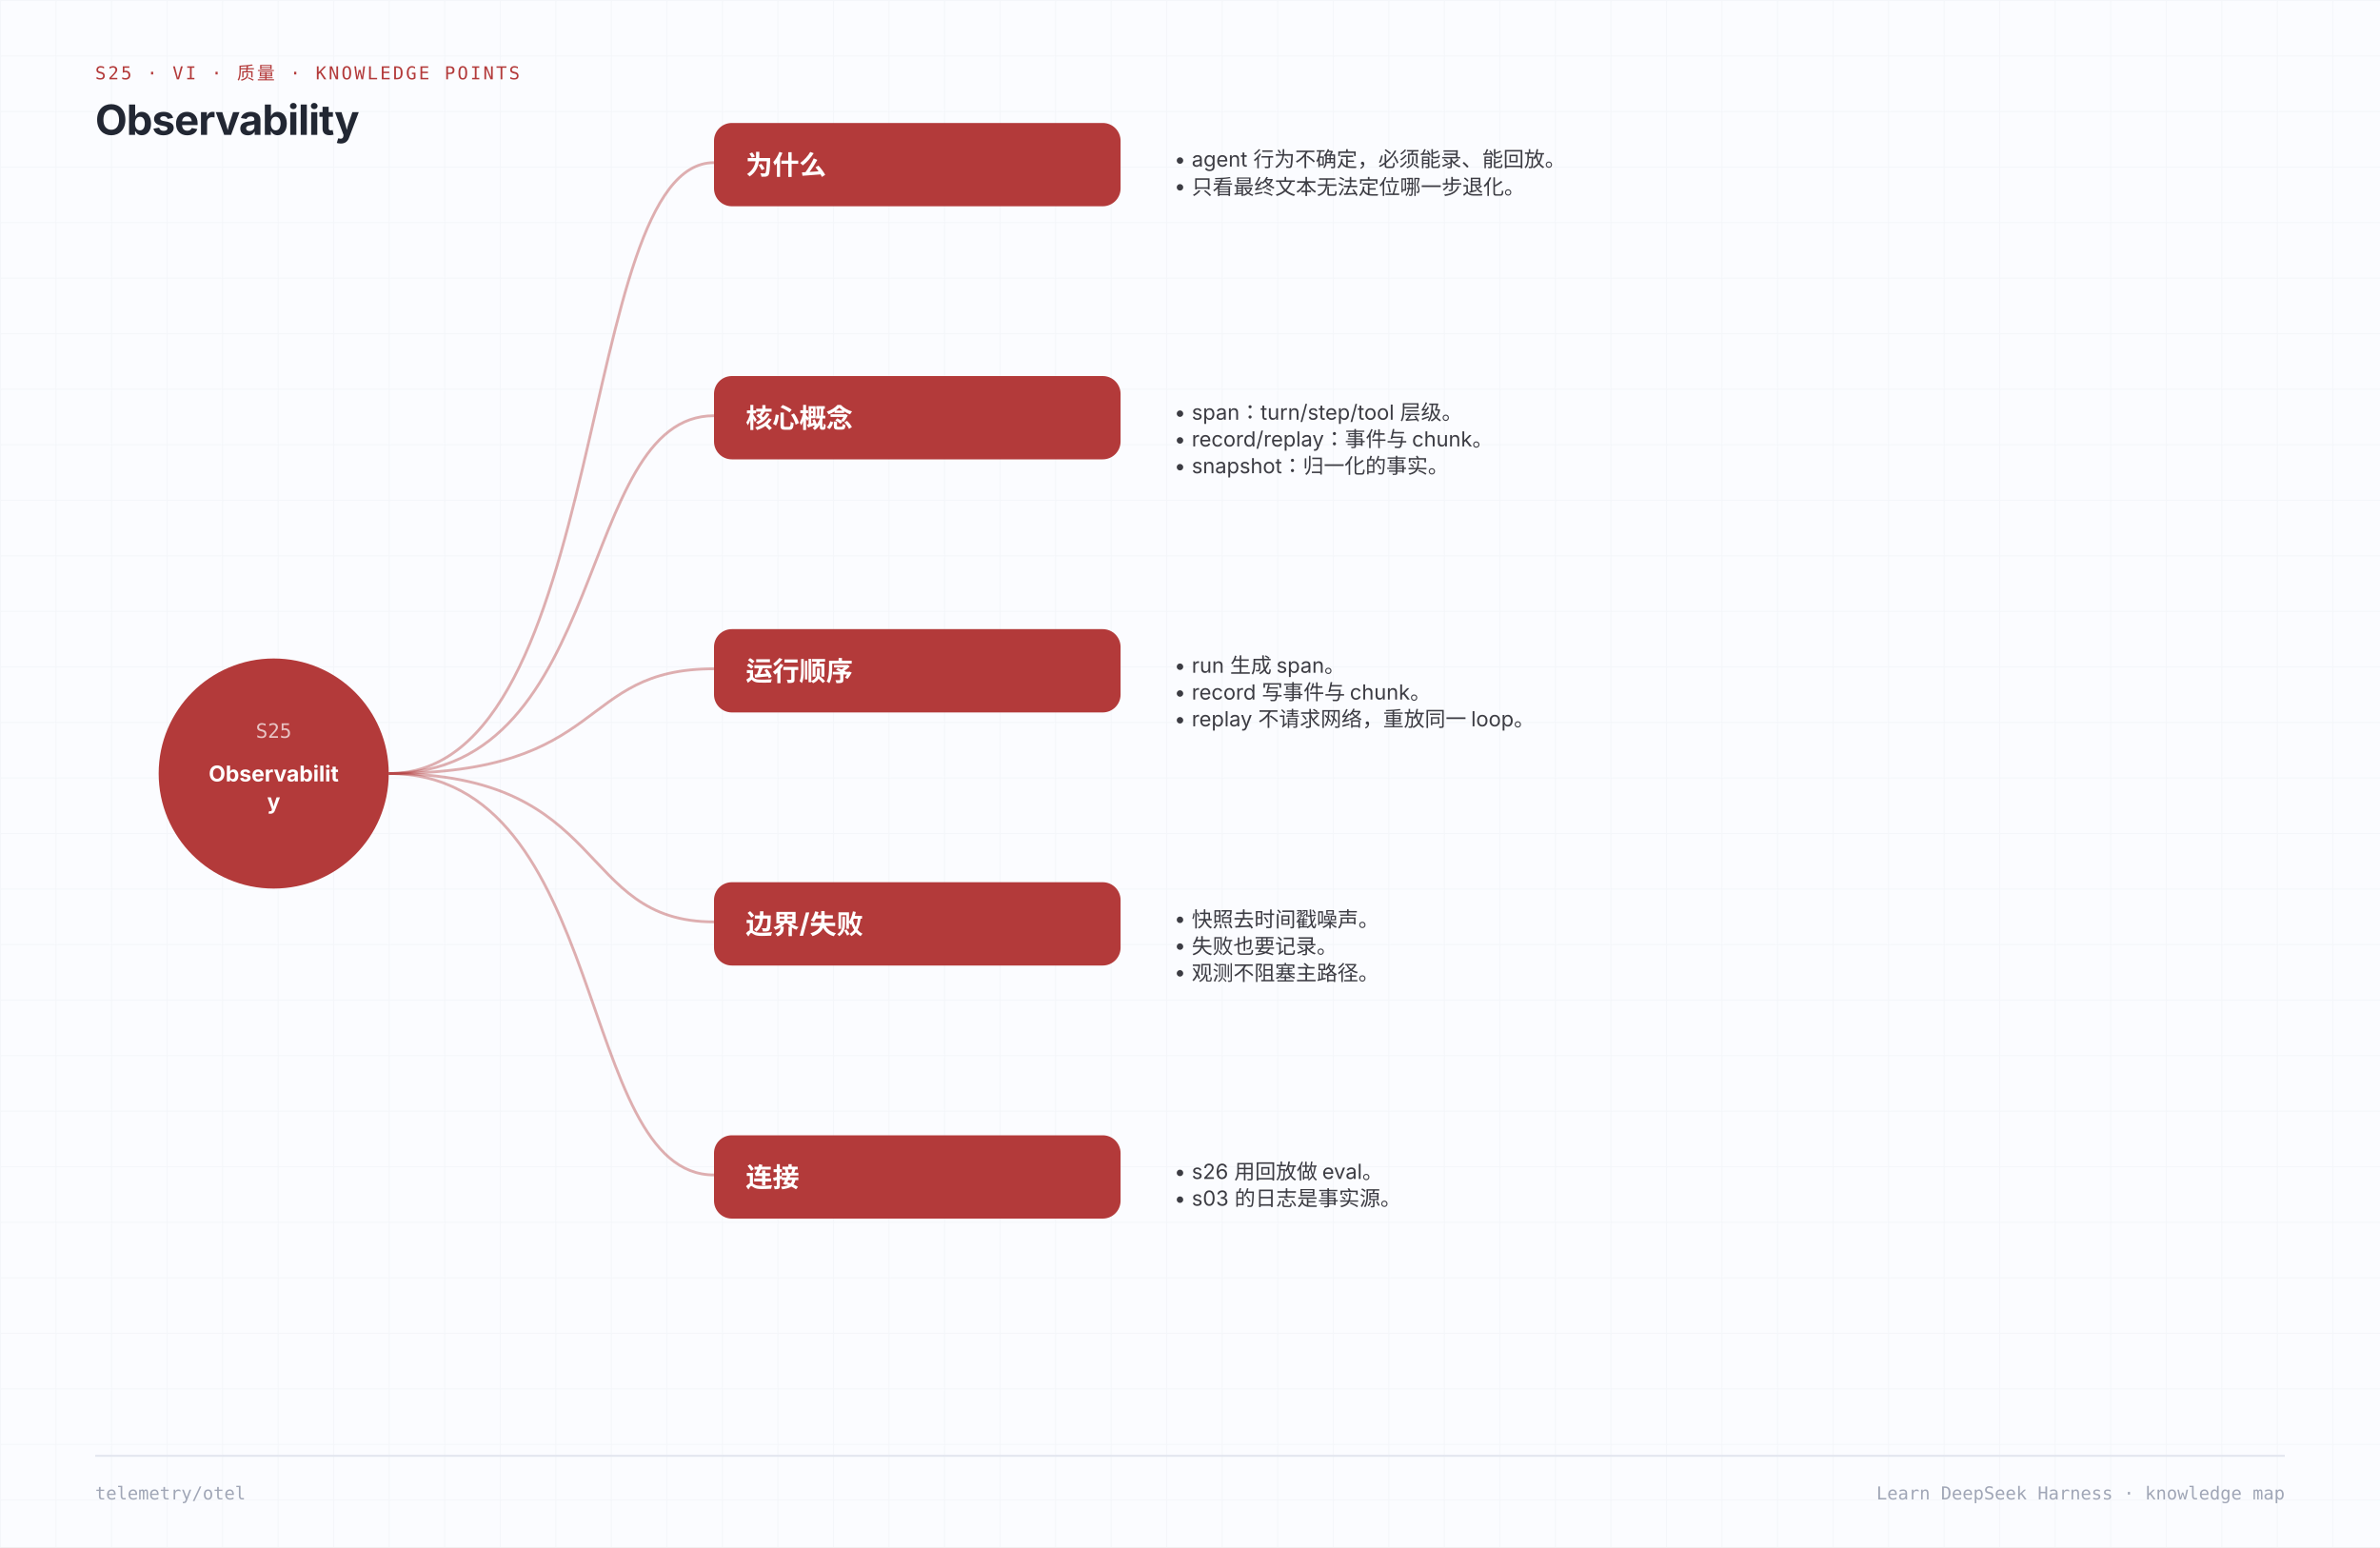
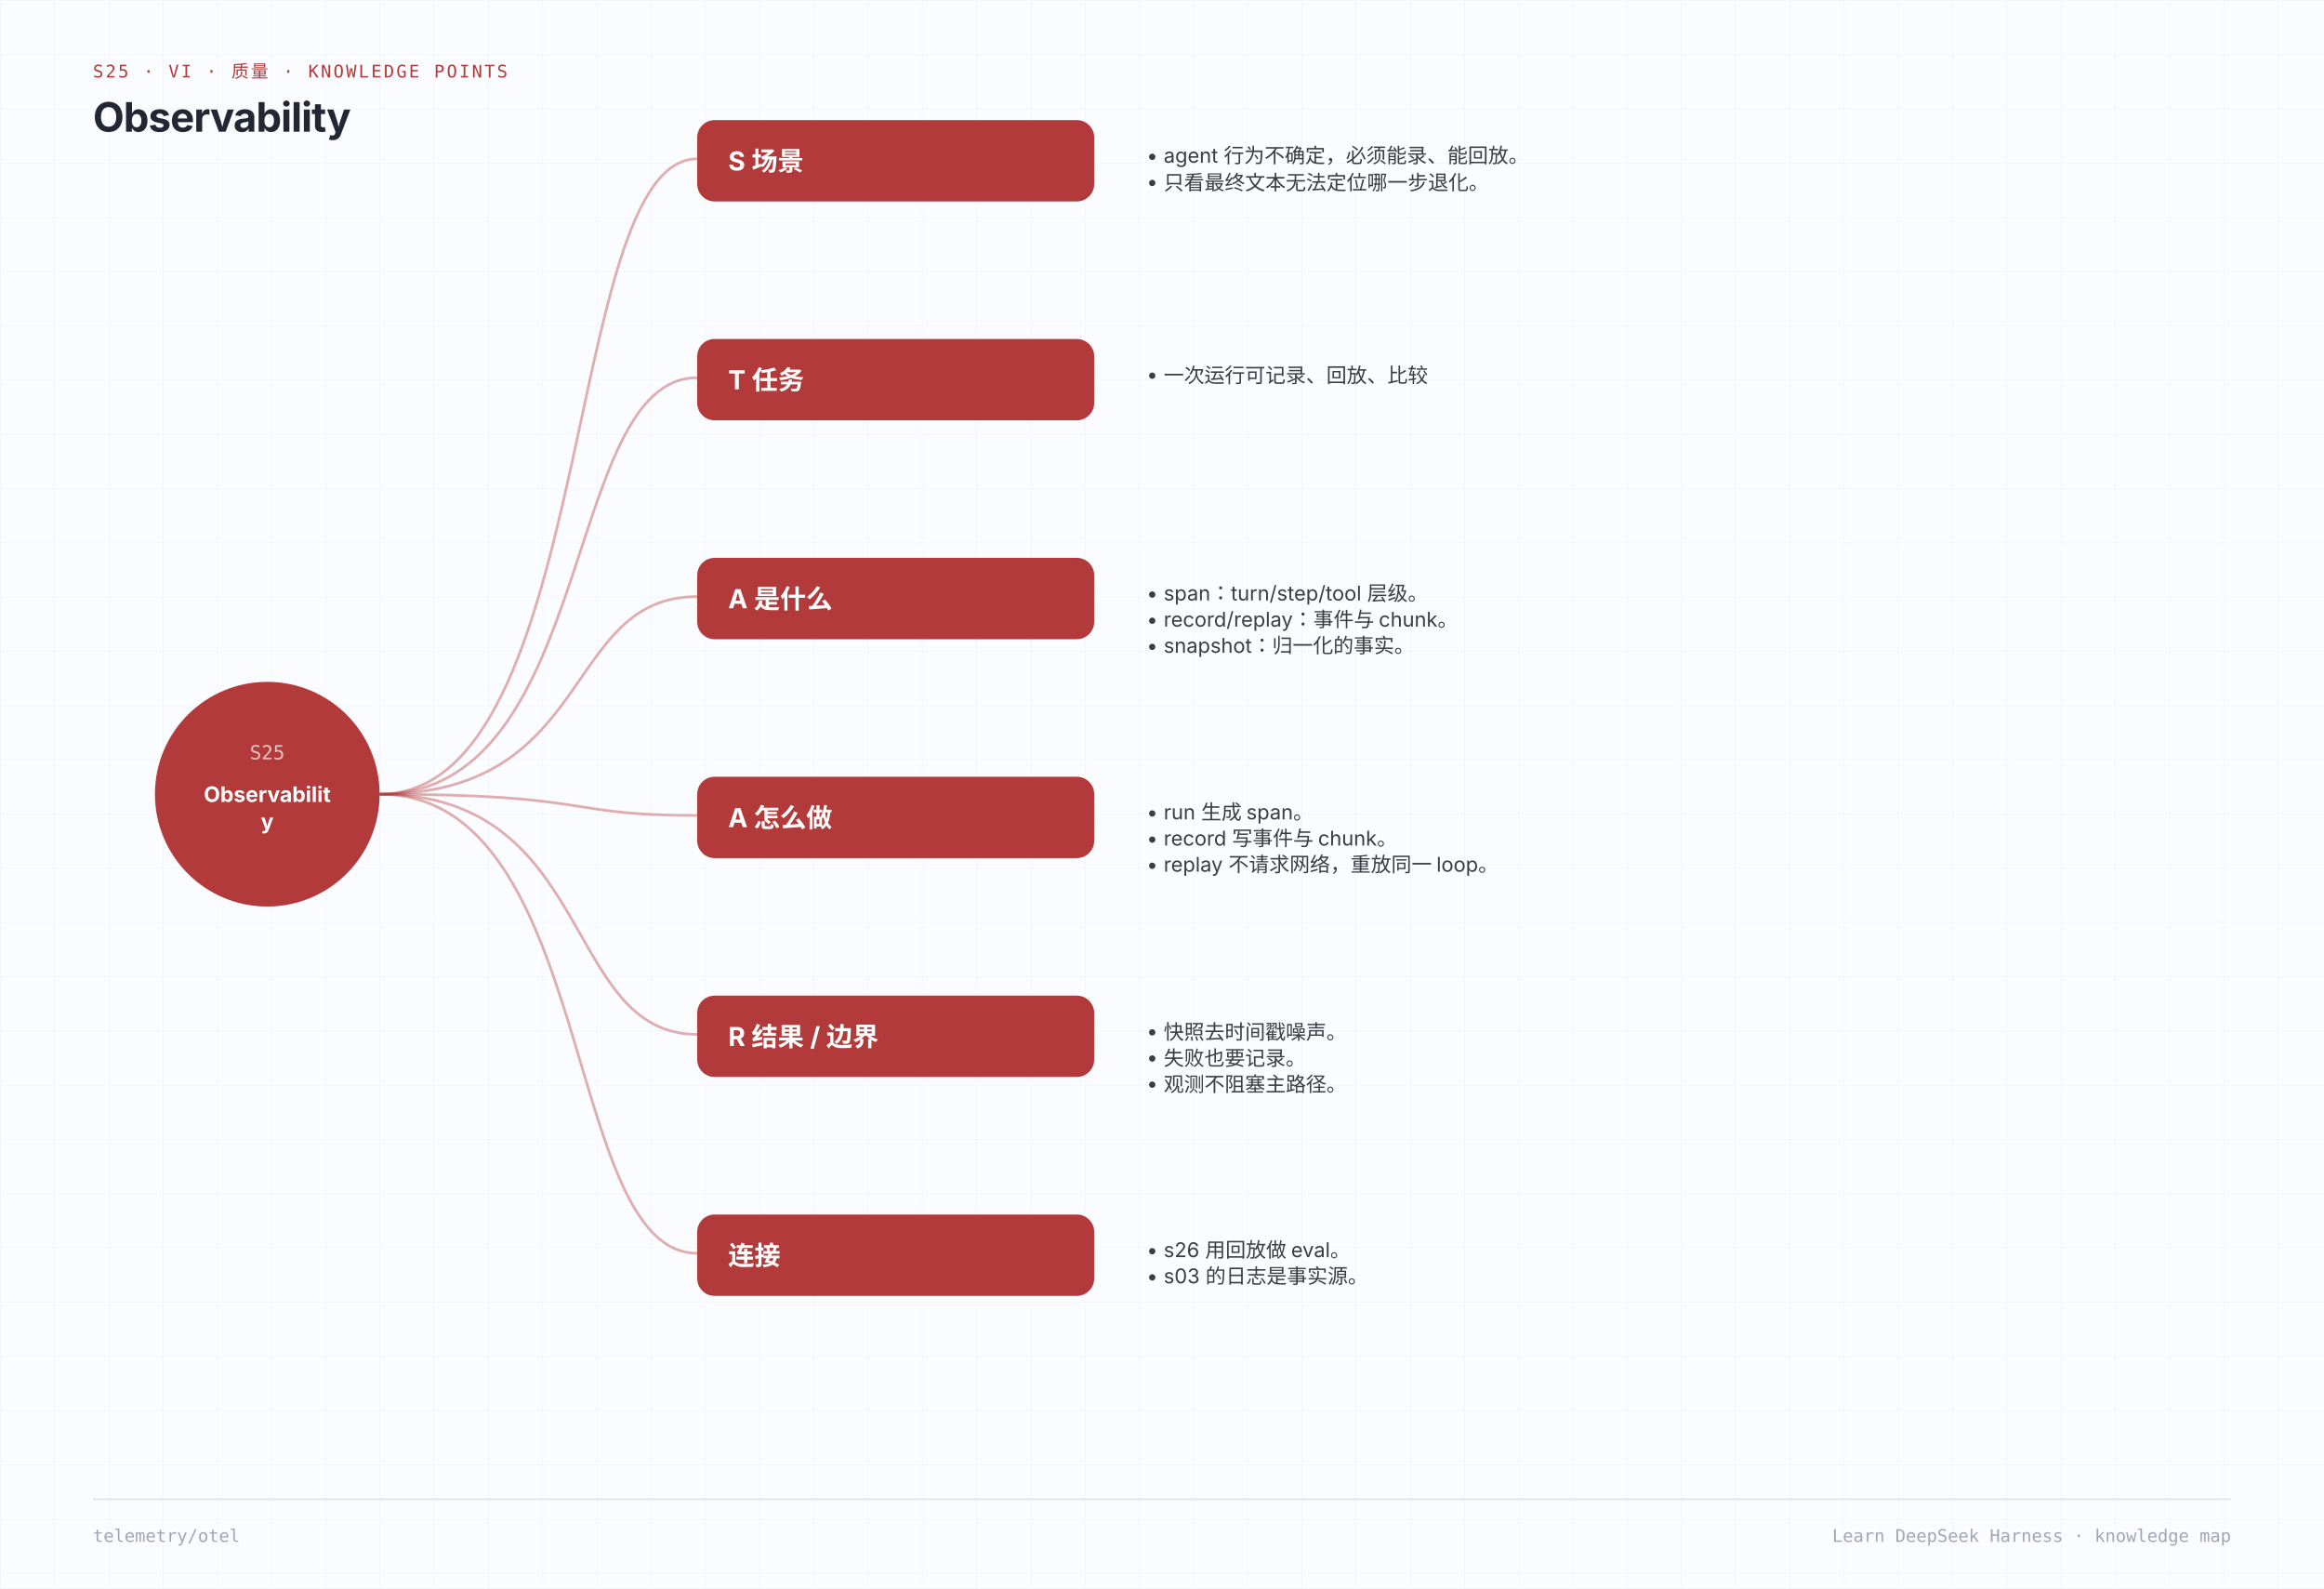
- <svg xmlns="http://www.w3.org/2000/svg" width="1200" height="780" viewBox="0 0 1200 780" role="img" aria-labelledby="title">
+ <svg xmlns="http://www.w3.org/2000/svg" width="1200" height="820" viewBox="0 0 1200 820" role="img" aria-labelledby="title">
  <defs>
    <pattern id="g" width="28" height="28" patternUnits="userSpaceOnUse">
      <path d="M28 0H0V28" fill="none" stroke="#303a63" stroke-opacity=".035" />
    </pattern>
  </defs>
-   <rect width="1200" height="780" fill="#fbfcff" />
-   <rect width="1200" height="780" fill="url(#g)" />
+   <rect width="1200" height="820" fill="#fbfcff" />
+   <rect width="1200" height="820" fill="url(#g)" />
  <text x="48" y="40" font-size="9" letter-spacing=".12em" fill="#b33a3a" font-family="SFMono-Regular,Consolas,monospace">S25 · VI · 质量 · KNOWLEDGE POINTS</text>
  <text x="48" y="68" font-size="21" font-weight="750" fill="#222733" letter-spacing="-.02em" font-family="-apple-system,BlinkMacSystemFont,'Segoe UI','Noto Sans SC',sans-serif">Observability</text>
-   <circle cx="138" cy="390" r="58" fill="#b33a3a" />
-   <text x="138" y="372" text-anchor="middle" font-size="10" fill="rgba(255,255,255,.7)" font-family="SFMono-Regular,Consolas,monospace">S25</text>
-   <text x="138" y="394" font-size="11" font-weight="700" fill="#fff" text-anchor="middle" font-family="-apple-system,BlinkMacSystemFont,'Segoe UI','Noto Sans SC',sans-serif">Observabilit</text>
-   <text x="138" y="408" font-size="11" font-weight="700" fill="#fff" text-anchor="middle" font-family="-apple-system,BlinkMacSystemFont,'Segoe UI','Noto Sans SC',sans-serif">y</text>
-   <path d="M196 390 C308 390 290 82 360 82" fill="none" stroke="#b33a3a" stroke-opacity=".4" stroke-width="1.4" />
+   <circle cx="138" cy="410" r="58" fill="#b33a3a" />
+   <text x="138" y="392" text-anchor="middle" font-size="10" fill="rgba(255,255,255,.7)" font-family="SFMono-Regular,Consolas,monospace">S25</text>
+   <text x="138" y="414" font-size="11" font-weight="700" fill="#fff" text-anchor="middle" font-family="-apple-system,BlinkMacSystemFont,'Segoe UI','Noto Sans SC',sans-serif">Observabilit</text>
+   <text x="138" y="428" font-size="11" font-weight="700" fill="#fff" text-anchor="middle" font-family="-apple-system,BlinkMacSystemFont,'Segoe UI','Noto Sans SC',sans-serif">y</text>
+   <path d="M196 410 C308 410 290 82 360 82" fill="none" stroke="#b33a3a" stroke-opacity=".4" stroke-width="1.4" />
  <rect x="360" y="62" width="205" height="42" rx="9" fill="#b33a3a" />
-   <text x="376" y="88" font-size="13.5" font-weight="700" fill="#fff" font-family="-apple-system,BlinkMacSystemFont,'Segoe UI','Noto Sans SC',sans-serif">为什么</text>
+   <text x="376" y="88" font-size="13.5" font-weight="700" fill="#fff" font-family="-apple-system,BlinkMacSystemFont,'Segoe UI','Noto Sans SC',sans-serif">S 场景</text>
  <text x="592" y="84" font-size="10.5" font-weight="400" fill="#3c3c43" text-anchor="start" font-family="-apple-system,BlinkMacSystemFont,'Segoe UI','Noto Sans SC',sans-serif">• agent 行为不确定，必须能录、能回放。</text>
  <text x="592" y="97.5" font-size="10.5" font-weight="400" fill="#3c3c43" text-anchor="start" font-family="-apple-system,BlinkMacSystemFont,'Segoe UI','Noto Sans SC',sans-serif">• 只看最终文本无法定位哪一步退化。</text>
-   <path d="M196 390 C308 390 290 209.6 360 209.6" fill="none" stroke="#b33a3a" stroke-opacity=".4" stroke-width="1.4" />
-   <rect x="360" y="189.6" width="205" height="42" rx="9" fill="#b33a3a" />
-   <text x="376" y="215.6" font-size="13.5" font-weight="700" fill="#fff" font-family="-apple-system,BlinkMacSystemFont,'Segoe UI','Noto Sans SC',sans-serif">核心概念</text>
-   <text x="592" y="211.6" font-size="10.5" font-weight="400" fill="#3c3c43" text-anchor="start" font-family="-apple-system,BlinkMacSystemFont,'Segoe UI','Noto Sans SC',sans-serif">• span：turn/step/tool 层级。</text>
-   <text x="592" y="225.1" font-size="10.5" font-weight="400" fill="#3c3c43" text-anchor="start" font-family="-apple-system,BlinkMacSystemFont,'Segoe UI','Noto Sans SC',sans-serif">• record/replay：事件与 chunk。</text>
-   <text x="592" y="238.6" font-size="10.5" font-weight="400" fill="#3c3c43" text-anchor="start" font-family="-apple-system,BlinkMacSystemFont,'Segoe UI','Noto Sans SC',sans-serif">• snapshot：归一化的事实。</text>
-   <path d="M196 390 C308 390 290 337.2 360 337.2" fill="none" stroke="#b33a3a" stroke-opacity=".4" stroke-width="1.4" />
-   <rect x="360" y="317.2" width="205" height="42" rx="9" fill="#b33a3a" />
-   <text x="376" y="343.2" font-size="13.5" font-weight="700" fill="#fff" font-family="-apple-system,BlinkMacSystemFont,'Segoe UI','Noto Sans SC',sans-serif">运行顺序</text>
-   <text x="592" y="339.2" font-size="10.5" font-weight="400" fill="#3c3c43" text-anchor="start" font-family="-apple-system,BlinkMacSystemFont,'Segoe UI','Noto Sans SC',sans-serif">• run 生成 span。</text>
-   <text x="592" y="352.7" font-size="10.5" font-weight="400" fill="#3c3c43" text-anchor="start" font-family="-apple-system,BlinkMacSystemFont,'Segoe UI','Noto Sans SC',sans-serif">• record 写事件与 chunk。</text>
-   <text x="592" y="366.2" font-size="10.5" font-weight="400" fill="#3c3c43" text-anchor="start" font-family="-apple-system,BlinkMacSystemFont,'Segoe UI','Noto Sans SC',sans-serif">• replay 不请求网络，重放同一 loop。</text>
-   <path d="M196 390 C308 390 290 464.8 360 464.8" fill="none" stroke="#b33a3a" stroke-opacity=".4" stroke-width="1.4" />
-   <rect x="360" y="444.8" width="205" height="42" rx="9" fill="#b33a3a" />
-   <text x="376" y="470.8" font-size="13.5" font-weight="700" fill="#fff" font-family="-apple-system,BlinkMacSystemFont,'Segoe UI','Noto Sans SC',sans-serif">边界/失败</text>
-   <text x="592" y="466.8" font-size="10.5" font-weight="400" fill="#3c3c43" text-anchor="start" font-family="-apple-system,BlinkMacSystemFont,'Segoe UI','Noto Sans SC',sans-serif">• 快照去时间戳噪声。</text>
-   <text x="592" y="480.3" font-size="10.5" font-weight="400" fill="#3c3c43" text-anchor="start" font-family="-apple-system,BlinkMacSystemFont,'Segoe UI','Noto Sans SC',sans-serif">• 失败也要记录。</text>
-   <text x="592" y="493.8" font-size="10.5" font-weight="400" fill="#3c3c43" text-anchor="start" font-family="-apple-system,BlinkMacSystemFont,'Segoe UI','Noto Sans SC',sans-serif">• 观测不阻塞主路径。</text>
-   <path d="M196 390 C308 390 290 592.4 360 592.4" fill="none" stroke="#b33a3a" stroke-opacity=".4" stroke-width="1.4" />
-   <rect x="360" y="572.4" width="205" height="42" rx="9" fill="#b33a3a" />
-   <text x="376" y="598.4" font-size="13.5" font-weight="700" fill="#fff" font-family="-apple-system,BlinkMacSystemFont,'Segoe UI','Noto Sans SC',sans-serif">连接</text>
-   <text x="592" y="594.4" font-size="10.5" font-weight="400" fill="#3c3c43" text-anchor="start" font-family="-apple-system,BlinkMacSystemFont,'Segoe UI','Noto Sans SC',sans-serif">• s26 用回放做 eval。</text>
-   <text x="592" y="607.9" font-size="10.5" font-weight="400" fill="#3c3c43" text-anchor="start" font-family="-apple-system,BlinkMacSystemFont,'Segoe UI','Noto Sans SC',sans-serif">• s03 的日志是事实源。</text>
-   <line x1="48" y1="734" x2="1152" y2="734" stroke="#e3e6ef" />
-   <text x="48" y="756" font-size="9" fill="#a0a6b6" font-family="SFMono-Regular,Consolas,monospace">telemetry/otel</text>
-   <text x="1152" y="756" text-anchor="end" font-size="9" fill="#a0a6b6" font-family="SFMono-Regular,Consolas,monospace">Learn DeepSeek Harness · knowledge map</text>
+   <path d="M196 410 C308 410 290 195 360 195" fill="none" stroke="#b33a3a" stroke-opacity=".4" stroke-width="1.4" />
+   <rect x="360" y="175" width="205" height="42" rx="9" fill="#b33a3a" />
+   <text x="376" y="201" font-size="13.5" font-weight="700" fill="#fff" font-family="-apple-system,BlinkMacSystemFont,'Segoe UI','Noto Sans SC',sans-serif">T 任务</text>
+   <text x="592" y="197" font-size="10.5" font-weight="400" fill="#3c3c43" text-anchor="start" font-family="-apple-system,BlinkMacSystemFont,'Segoe UI','Noto Sans SC',sans-serif">• 一次运行可记录、回放、比较</text>
+   <path d="M196 410 C308 410 290 308 360 308" fill="none" stroke="#b33a3a" stroke-opacity=".4" stroke-width="1.4" />
+   <rect x="360" y="288" width="205" height="42" rx="9" fill="#b33a3a" />
+   <text x="376" y="314" font-size="13.5" font-weight="700" fill="#fff" font-family="-apple-system,BlinkMacSystemFont,'Segoe UI','Noto Sans SC',sans-serif">A 是什么</text>
+   <text x="592" y="310" font-size="10.5" font-weight="400" fill="#3c3c43" text-anchor="start" font-family="-apple-system,BlinkMacSystemFont,'Segoe UI','Noto Sans SC',sans-serif">• span：turn/step/tool 层级。</text>
+   <text x="592" y="323.5" font-size="10.5" font-weight="400" fill="#3c3c43" text-anchor="start" font-family="-apple-system,BlinkMacSystemFont,'Segoe UI','Noto Sans SC',sans-serif">• record/replay：事件与 chunk。</text>
+   <text x="592" y="337" font-size="10.5" font-weight="400" fill="#3c3c43" text-anchor="start" font-family="-apple-system,BlinkMacSystemFont,'Segoe UI','Noto Sans SC',sans-serif">• snapshot：归一化的事实。</text>
+   <path d="M196 410 C308 410 290 421 360 421" fill="none" stroke="#b33a3a" stroke-opacity=".4" stroke-width="1.4" />
+   <rect x="360" y="401" width="205" height="42" rx="9" fill="#b33a3a" />
+   <text x="376" y="427" font-size="13.5" font-weight="700" fill="#fff" font-family="-apple-system,BlinkMacSystemFont,'Segoe UI','Noto Sans SC',sans-serif">A 怎么做</text>
+   <text x="592" y="423" font-size="10.5" font-weight="400" fill="#3c3c43" text-anchor="start" font-family="-apple-system,BlinkMacSystemFont,'Segoe UI','Noto Sans SC',sans-serif">• run 生成 span。</text>
+   <text x="592" y="436.5" font-size="10.5" font-weight="400" fill="#3c3c43" text-anchor="start" font-family="-apple-system,BlinkMacSystemFont,'Segoe UI','Noto Sans SC',sans-serif">• record 写事件与 chunk。</text>
+   <text x="592" y="450" font-size="10.5" font-weight="400" fill="#3c3c43" text-anchor="start" font-family="-apple-system,BlinkMacSystemFont,'Segoe UI','Noto Sans SC',sans-serif">• replay 不请求网络，重放同一 loop。</text>
+   <path d="M196 410 C308 410 290 534 360 534" fill="none" stroke="#b33a3a" stroke-opacity=".4" stroke-width="1.4" />
+   <rect x="360" y="514" width="205" height="42" rx="9" fill="#b33a3a" />
+   <text x="376" y="540" font-size="13.5" font-weight="700" fill="#fff" font-family="-apple-system,BlinkMacSystemFont,'Segoe UI','Noto Sans SC',sans-serif">R 结果 / 边界</text>
+   <text x="592" y="536" font-size="10.5" font-weight="400" fill="#3c3c43" text-anchor="start" font-family="-apple-system,BlinkMacSystemFont,'Segoe UI','Noto Sans SC',sans-serif">• 快照去时间戳噪声。</text>
+   <text x="592" y="549.5" font-size="10.5" font-weight="400" fill="#3c3c43" text-anchor="start" font-family="-apple-system,BlinkMacSystemFont,'Segoe UI','Noto Sans SC',sans-serif">• 失败也要记录。</text>
+   <text x="592" y="563" font-size="10.5" font-weight="400" fill="#3c3c43" text-anchor="start" font-family="-apple-system,BlinkMacSystemFont,'Segoe UI','Noto Sans SC',sans-serif">• 观测不阻塞主路径。</text>
+   <path d="M196 410 C308 410 290 647 360 647" fill="none" stroke="#b33a3a" stroke-opacity=".4" stroke-width="1.4" />
+   <rect x="360" y="627" width="205" height="42" rx="9" fill="#b33a3a" />
+   <text x="376" y="653" font-size="13.5" font-weight="700" fill="#fff" font-family="-apple-system,BlinkMacSystemFont,'Segoe UI','Noto Sans SC',sans-serif">连接</text>
+   <text x="592" y="649" font-size="10.5" font-weight="400" fill="#3c3c43" text-anchor="start" font-family="-apple-system,BlinkMacSystemFont,'Segoe UI','Noto Sans SC',sans-serif">• s26 用回放做 eval。</text>
+   <text x="592" y="662.5" font-size="10.5" font-weight="400" fill="#3c3c43" text-anchor="start" font-family="-apple-system,BlinkMacSystemFont,'Segoe UI','Noto Sans SC',sans-serif">• s03 的日志是事实源。</text>
+   <line x1="48" y1="774" x2="1152" y2="774" stroke="#e3e6ef" />
+   <text x="48" y="796" font-size="9" fill="#a0a6b6" font-family="SFMono-Regular,Consolas,monospace">telemetry/otel</text>
+   <text x="1152" y="796" text-anchor="end" font-size="9" fill="#a0a6b6" font-family="SFMono-Regular,Consolas,monospace">Learn DeepSeek Harness · knowledge map</text>
</svg>
